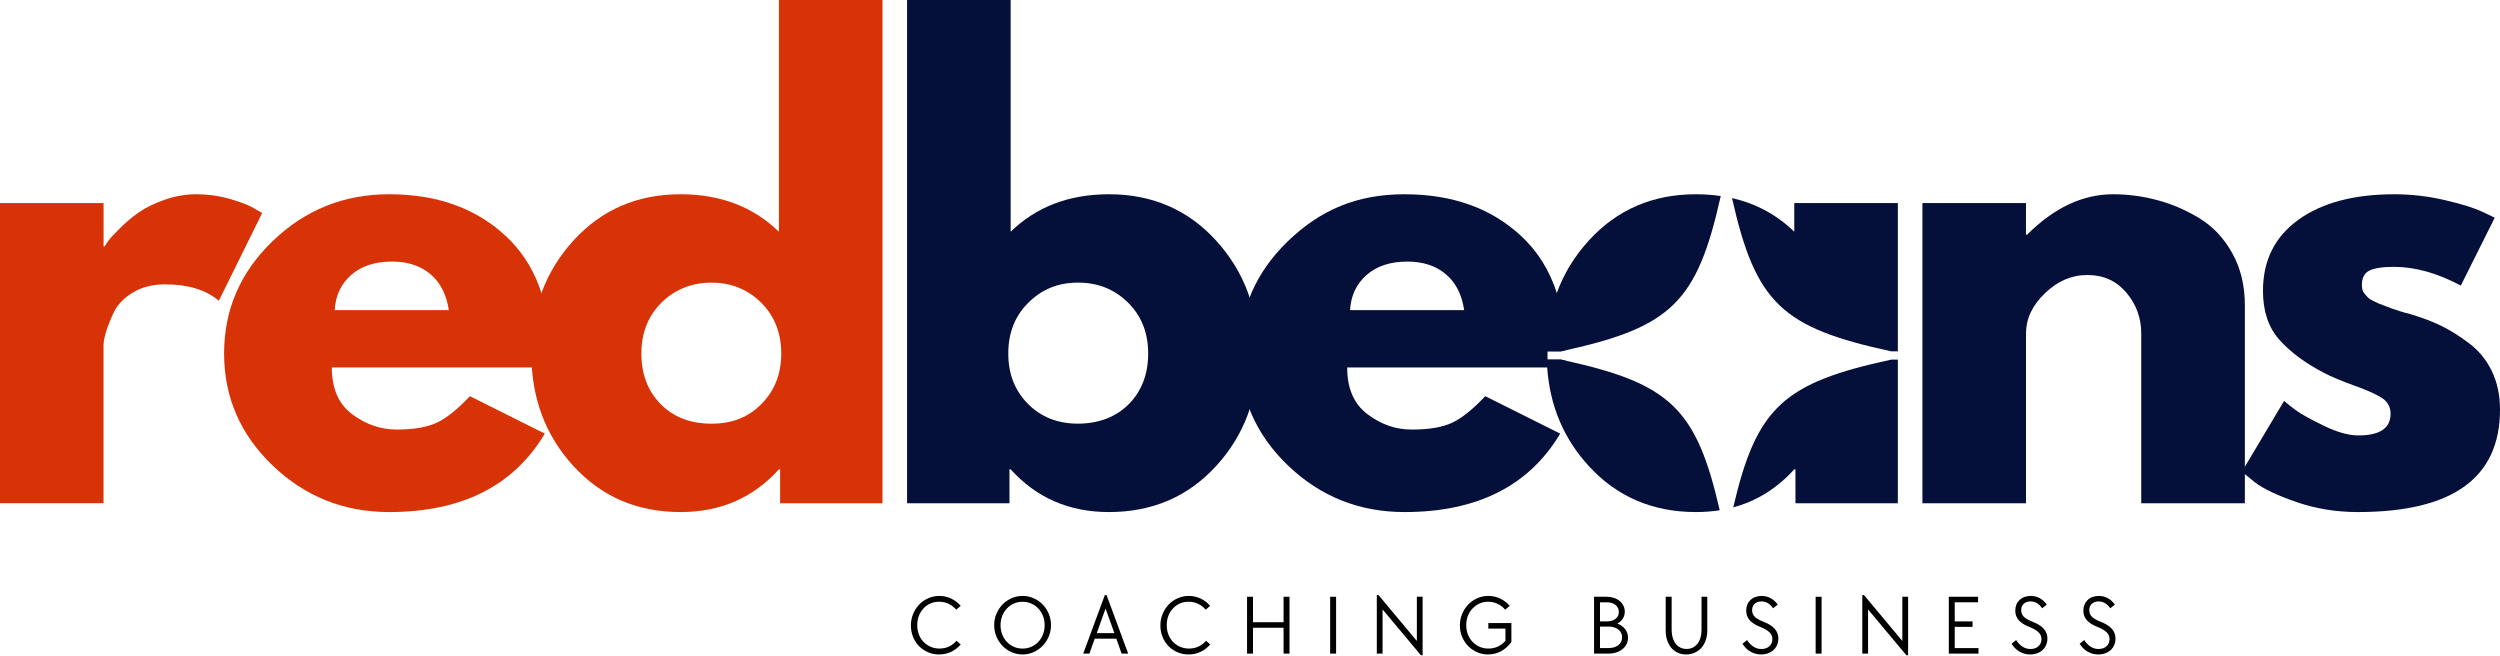
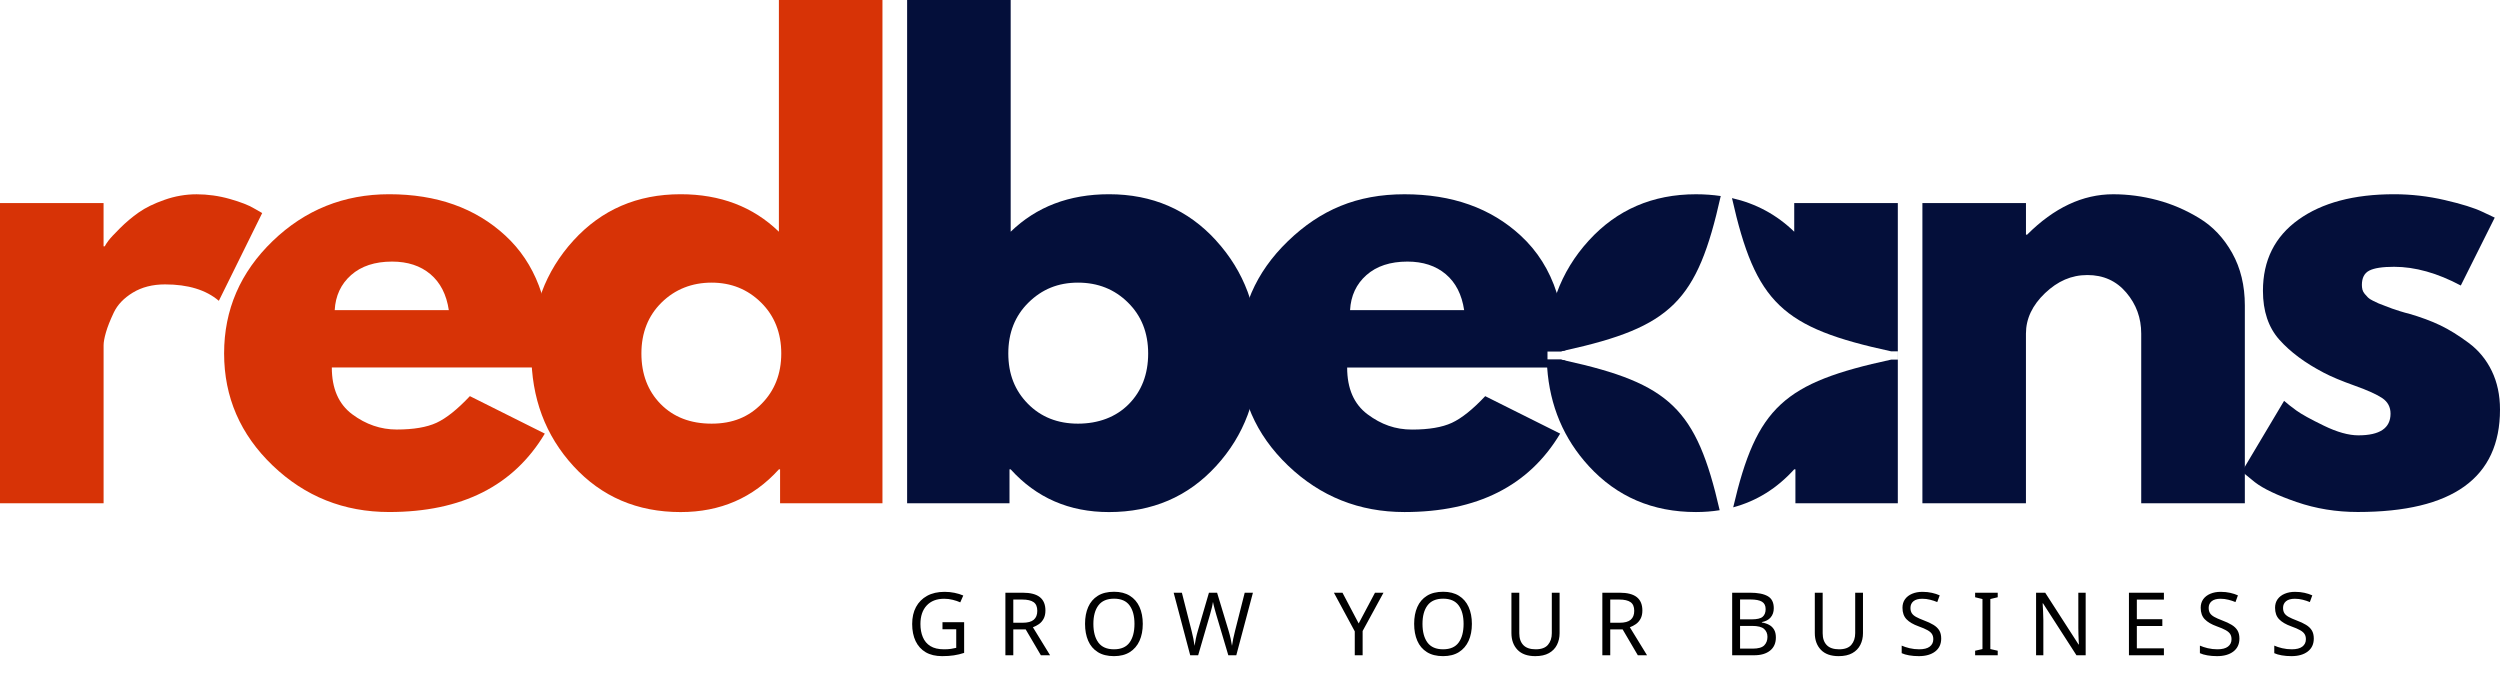
- <svg xmlns="http://www.w3.org/2000/svg" id="Layer_2" data-name="Layer 2" viewBox="0 0 1018.88 267.06">
+ <svg xmlns="http://www.w3.org/2000/svg" id="Layer_2" data-name="Layer 2" viewBox="0 0 988.49 268.21">
  <defs>
    <style>
      .cls-1 {
        fill: #000;
+         font-family: DMSans-Medium, 'DM Sans';
+         font-size: 34.64px;
+         font-weight: 500;
      }

-       .cls-1, .cls-2, .cls-3 {
+       .cls-2 {
+         letter-spacing: .25em;
+       }
+ 
+       .cls-3 {
+         letter-spacing: .3em;
+       }
+ 
+       .cls-4 {
+         fill: #040f3a;
+       }
+ 
+       .cls-4, .cls-5 {
        stroke-width: 0px;
      }

-       .cls-2 {
-         fill: #040f3a;
+       .cls-5 {
+         fill: #d73306;
      }

-       .cls-3 {
-         fill: #d73306;
+       .cls-6 {
+         letter-spacing: .27em;
      }
    </style>
  </defs>
  <g id="Layer_1-2" data-name="Layer 1">
    <g>
-       <path class="cls-3" d="M0,205.1v-122.35h42.21v17.65h.48c.32-.63.83-1.42,1.54-2.38.72-.96,2.27-2.63,4.65-5s4.94-4.53,7.65-6.44c2.71-1.92,6.21-3.63,10.5-5.15,4.29-1.51,8.66-2.27,13.1-2.27s9.14.64,13.58,1.92c4.46,1.28,7.72,2.55,9.79,3.81l3.35,1.92-17.67,35.77c-5.24-4.46-12.55-6.69-21.94-6.69-5.08,0-9.46,1.12-13.13,3.35-3.66,2.22-6.24,4.93-7.75,8.1-1.5,3.18-2.57,5.89-3.21,8.1-.64,2.22-.96,3.97-.96,5.25v64.4H0Z" />
-       <path class="cls-3" d="M223.94,149.77h-88.71c0,8.58,2.78,14.95,8.33,19.08,5.57,4.14,11.61,6.21,18.13,6.21,6.84,0,12.26-.92,16.23-2.75,3.97-1.83,8.5-5.45,13.58-10.85l30.54,15.27c-12.72,21.31-33.87,31.96-63.44,31.96-18.45,0-34.27-6.32-47.48-18.96-13.2-12.65-19.79-27.88-19.79-45.69s6.59-33.07,19.79-45.79c13.21-12.72,29.03-19.08,47.48-19.08,19.39,0,35.17,5.61,47.33,16.83,12.17,11.21,18.25,27.22,18.25,48.04,0,2.86-.08,4.77-.25,5.73ZM136.42,126.4h46.5c-.95-6.36-3.45-11.25-7.5-14.67-4.06-3.42-9.27-5.13-15.63-5.13-7,0-12.57,1.83-16.71,5.5-4.13,3.66-6.35,8.42-6.67,14.29Z" />
-       <path class="cls-3" d="M233.72,189.96c-11.45-12.48-17.17-27.79-17.17-45.92s5.72-33.46,17.17-46.02c11.46-12.57,26.01-18.85,43.67-18.85,16.21,0,29.56,5.09,40.06,15.27V0h42.21v205.1h-41.73v-13.83h-.48c-10.5,11.61-23.85,17.42-40.06,17.42-17.66,0-32.21-6.24-43.67-18.73ZM269.61,123.31c-5.47,5.41-8.21,12.32-8.21,20.75s2.61,15.29,7.85,20.63c5.25,5.32,12.17,7.98,20.75,7.98s15.07-2.7,20.4-8.1c5.33-5.4,8-12.24,8-20.52s-2.74-15.32-8.23-20.73c-5.49-5.42-12.21-8.13-20.17-8.13s-14.91,2.71-20.4,8.13Z" />
-       <path class="cls-2" d="M495.6,98.02c11.46,12.56,17.19,27.9,17.19,46.02s-5.73,33.43-17.19,45.92c-11.45,12.49-25.99,18.73-43.65,18.73-16.21,0-29.56-5.8-40.06-17.42h-.48v13.83h-41.73V0h42.21v94.44c10.5-10.18,23.85-15.27,40.06-15.27,17.65,0,32.2,6.29,43.65,18.85ZM460.06,164.69c5.25-5.33,7.88-12.21,7.88-20.63s-2.74-15.34-8.23-20.75c-5.47-5.42-12.27-8.13-20.38-8.13s-14.68,2.71-20.17,8.13c-5.49,5.41-8.23,12.31-8.23,20.73s2.66,15.12,7.98,20.52c5.33,5.41,12.14,8.1,20.42,8.1s15.49-2.66,20.73-7.98Z" />
+       <path class="cls-5" d="M0,198.99v-118.7h40.95v17.12h.46c.31-.61.81-1.37,1.5-2.3.7-.93,2.2-2.55,4.51-4.85,2.31-2.31,4.79-4.4,7.42-6.25,2.63-1.86,6.02-3.52,10.19-4.99,4.16-1.47,8.4-2.2,12.71-2.2s8.86.62,13.18,1.86c4.33,1.24,7.49,2.48,9.5,3.7l3.25,1.86-17.14,34.7c-5.08-4.33-12.18-6.49-21.28-6.49-4.93,0-9.18,1.09-12.73,3.25-3.55,2.16-6.05,4.78-7.52,7.86-1.46,3.09-2.5,5.71-3.11,7.86-.62,2.16-.93,3.86-.93,5.09v62.47H0Z" />
+       <path class="cls-5" d="M217.26,145.3h-86.06c0,8.33,2.69,14.5,8.08,18.51,5.4,4.02,11.26,6.02,17.58,6.02,6.64,0,11.89-.89,15.75-2.67,3.85-1.78,8.25-5.29,13.18-10.53l29.63,14.82c-12.34,20.67-32.86,31-61.55,31-17.9,0-33.25-6.13-46.06-18.39-12.8-12.27-19.2-27.05-19.2-44.32s6.4-32.08,19.2-44.43c12.81-12.34,28.17-18.51,46.06-18.51,18.81,0,34.12,5.45,45.92,16.33,11.8,10.87,17.71,26.41,17.71,46.61,0,2.78-.08,4.63-.24,5.56ZM132.35,122.63h45.11c-.92-6.17-3.35-10.91-7.28-14.23-3.94-3.31-8.99-4.97-15.16-4.97-6.79,0-12.2,1.78-16.21,5.34-4,3.55-6.16,8.17-6.47,13.87Z" />
+       <path class="cls-5" d="M226.74,184.29c-11.11-12.11-16.65-26.96-16.65-44.55s5.55-32.47,16.65-44.65c11.12-12.19,25.23-18.29,42.36-18.29,15.72,0,28.68,4.94,38.87,14.82V0h40.95v198.99h-40.48v-13.42h-.46c-10.19,11.27-23.14,16.9-38.87,16.9-17.13,0-31.25-6.05-42.36-18.17ZM261.57,119.63c-5.31,5.24-7.96,11.96-7.96,20.13s2.54,14.84,7.62,20.01c5.09,5.16,11.8,7.74,20.13,7.74s14.62-2.62,19.79-7.86c5.17-5.24,7.76-11.87,7.76-19.91s-2.66-14.87-7.98-20.11c-5.33-5.26-11.84-7.88-19.57-7.88s-14.47,2.63-19.79,7.88Z" />
+       <path class="cls-4" d="M480.82,95.1c11.12,12.18,16.67,27.06,16.67,44.65s-5.56,32.43-16.67,44.55c-11.11,12.12-25.22,18.17-42.34,18.17-15.72,0-28.68-5.63-38.87-16.9h-.46v13.42h-40.48V0h40.95v91.62c10.19-9.87,23.14-14.82,38.87-14.82,17.12,0,31.24,6.1,42.34,18.29ZM446.34,159.77c5.09-5.17,7.64-11.84,7.64-20.01s-2.66-14.89-7.98-20.13c-5.31-5.26-11.9-7.88-19.77-7.88s-14.24,2.63-19.57,7.88c-5.33,5.24-7.98,11.95-7.98,20.11s2.58,14.67,7.74,19.91c5.17,5.24,11.77,7.86,19.81,7.86s15.03-2.58,20.11-7.74Z" />
      <g>
-         <path class="cls-2" d="M636.2,143.19c.6-.13,1.2-.26,1.79-.4,43.25-9.57,53.7-19.88,63.28-62.79h0s.01-.07.02-.1c-3.24-.48-6.58-.73-10.09-.73-17.66,0-32.21,6.29-43.67,18.85-5.84,6.4-10.19,13.53-13.05,21.38-2.75,7.55-4.12,15.76-4.12,24.64,0,1.94.07,3.85.2,5.73,1.09,15.65,6.75,29.05,16.97,40.19,11.46,12.49,26.01,18.73,43.67,18.73,3.34,0,6.57-.25,9.67-.74-9.47-41.43-20.24-51.57-62.9-61-.58-.13-1.17-.26-1.77-.39h-5.59v-3.37h5.59Z" />
-         <path class="cls-2" d="M773.47,82.75v122.36h-41.73v-13.84h-.48c-7.02,7.76-15.31,12.93-24.87,15.5,9.54-41.01,20.68-50.75,64.39-60.21h2.68v-3.37h-2.68c-44.5-9.62-55.24-19.58-64.89-62.45,9.77,2.21,18.23,6.78,25.37,13.7v-11.69h42.21Z" />
+         <path class="cls-4" d="M617.22,138.92c.58-.13,1.16-.25,1.74-.39,41.96-9.28,52.1-19.29,61.39-60.92h0s.01-.07.02-.1c-3.14-.46-6.38-.7-9.79-.7-17.13,0-31.25,6.1-42.37,18.29-5.67,6.21-9.89,13.13-12.66,20.74-2.67,7.32-4,15.29-4,23.9,0,1.88.07,3.74.19,5.56,1.06,15.18,6.55,28.18,16.46,38.99,11.12,12.12,25.23,18.17,42.37,18.17,3.24,0,6.37-.24,9.38-.72-9.19-40.19-19.64-50.03-61.02-59.18-.56-.13-1.14-.25-1.72-.38h-5.42v-3.27h5.42Z" />
+         <path class="cls-4" d="M750.39,80.28v118.71h-40.49v-13.43h-.47c-6.81,7.53-14.85,12.54-24.13,15.04,9.26-39.79,20.06-49.24,62.47-58.41h2.6v-3.27h-2.6c-43.17-9.33-53.59-19-62.95-60.59,9.48,2.14,17.69,6.58,24.61,13.29v-11.34h40.95Z" />
      </g>
-       <path class="cls-2" d="M630.61,146.56v-3.37h5.59c.6-.13,1.2-.26,1.79-.4-.1-8.64-1.27-16.43-3.51-23.39-2.99-9.31-7.9-17.11-14.73-23.4-12.16-11.22-27.94-16.83-47.33-16.83s-34.27,6.36-47.48,19.08c-13.2,12.73-19.79,27.99-19.79,45.79s6.59,33.04,19.79,45.69c13.21,12.64,29.03,18.96,47.48,18.96,29.57,0,50.72-10.65,63.44-31.96l-30.54-15.27c-5.09,5.41-9.62,9.02-13.59,10.86-3.97,1.83-9.38,2.75-16.23,2.75s-12.55-2.07-18.12-6.21c-5.56-4.14-8.33-10.5-8.33-19.09h88.7c.1-.58.17-1.52.22-2.82-.58-.13-1.17-.26-1.77-.39h-5.59ZM550.23,126.4c.32-5.88,2.55-10.64,6.67-14.29,4.14-3.67,9.71-5.5,16.71-5.5,6.36,0,11.57,1.71,15.62,5.12,4.06,3.42,6.56,8.31,7.5,14.67h-46.5Z" />
-       <path class="cls-2" d="M783.48,205.1v-122.35h42.21v12.88h.48c10.97-10.97,22.66-16.46,35.06-16.46,6.04,0,12.04.8,18,2.4,5.97,1.58,11.69,4.05,17.17,7.4,5.48,3.33,9.94,8.06,13.35,14.19,3.43,6.13,5.15,13.24,5.15,21.35v80.6h-42.23v-69.17c0-6.36-2.03-11.92-6.08-16.69-4.04-4.78-9.33-7.17-15.85-7.17s-12.13,2.47-17.29,7.4c-5.17,4.93-7.75,10.42-7.75,16.46v69.17h-42.21Z" />
-       <path class="cls-2" d="M975.72,79.17c6.98,0,13.9.8,20.73,2.4,6.84,1.58,11.94,3.18,15.27,4.77l5.02,2.38-13.83,27.67c-9.54-5.08-18.6-7.63-27.19-7.63-4.78,0-8.16.52-10.15,1.56-1.99,1.03-2.98,2.97-2.98,5.83,0,.64.07,1.28.23,1.92.17.63.48,1.22.96,1.77.48.56.92,1.04,1.31,1.44.4.41,1.07.84,2.02,1.31.96.47,1.71.83,2.27,1.08.55.24,1.47.59,2.75,1.06,1.28.47,2.23.83,2.85,1.08.64.24,1.71.59,3.23,1.06,1.51.47,2.67.79,3.46.96,4.93,1.43,9.22,3.02,12.88,4.77,3.65,1.75,7.51,4.14,11.56,7.17,4.05,3.02,7.19,6.83,9.42,11.44,2.23,4.61,3.35,9.85,3.35,15.73,0,27.83-19.32,41.75-57.96,41.75-8.75,0-17.06-1.35-24.94-4.06-7.86-2.71-13.54-5.41-17.04-8.1l-5.25-4.29,17.19-28.85c1.26,1.11,2.93,2.43,5,3.94,2.07,1.5,5.8,3.56,11.21,6.19,5.4,2.63,10.09,3.94,14.06,3.94,8.75,0,13.13-2.94,13.13-8.83,0-2.69-1.11-4.8-3.33-6.31-2.22-1.51-6-3.22-11.33-5.13-5.32-1.9-9.49-3.65-12.52-5.25-7.63-3.97-13.67-8.46-18.13-13.46-4.46-5.01-6.69-11.66-6.69-19.94,0-12.4,4.81-22.06,14.44-28.98s22.63-10.38,39-10.38Z" />
-       <path class="cls-1" d="M382.73,266.73c-1.64,0-3.16-.31-4.56-.92-1.39-.61-2.6-1.44-3.63-2.48-1.02-1.05-1.82-2.3-2.42-3.75-.58-1.44-.88-2.99-.88-4.65s.3-3.29.92-4.75c.61-1.47,1.44-2.75,2.48-3.83,1.05-1.08,2.28-1.93,3.69-2.54,1.4-.63,2.9-.94,4.5-.94,1.72,0,3.33.36,4.83,1.08,1.5.72,2.79,1.71,3.88,2.96l-1.83,1.56c-.91-1.04-1.95-1.84-3.13-2.4-1.17-.55-2.45-.83-3.83-.83-1.29,0-2.48.24-3.56.71-1.07.47-2.01,1.14-2.81,2-.79.85-1.42,1.85-1.88,3-.45,1.16-.67,2.43-.67,3.81s.22,2.66.67,3.83c.46,1.17,1.09,2.18,1.9,3.02.8.83,1.76,1.49,2.85,1.98,1.11.49,2.32.73,3.65.73,1.46,0,2.77-.28,3.94-.85,1.18-.58,2.17-1.36,2.98-2.33l1.73,1.5c-1.08,1.27-2.38,2.27-3.88,3-1.5.72-3.15,1.08-4.94,1.08Z" />
-       <path class="cls-1" d="M416.77,266.73c-1.6,0-3.1-.31-4.5-.94-1.41-.63-2.64-1.48-3.69-2.56-1.04-1.08-1.87-2.34-2.48-3.77-.61-1.44-.92-3-.92-4.67s.3-3.18.92-4.63c.61-1.46,1.44-2.73,2.48-3.81,1.05-1.08,2.28-1.93,3.69-2.54,1.4-.63,2.9-.94,4.5-.94s3.07.31,4.48.94c1.42.61,2.65,1.46,3.69,2.54,1.05,1.08,1.88,2.35,2.48,3.79.61,1.45.92,2.99.92,4.65s-.31,3.18-.92,4.63c-.6,1.43-1.43,2.69-2.48,3.77-1.04,1.08-2.27,1.95-3.69,2.58-1.41.64-2.9.96-4.48.96ZM416.77,264.33c1.26,0,2.44-.24,3.54-.73,1.11-.48,2.06-1.15,2.85-2,.8-.84,1.44-1.85,1.9-3.02s.69-2.43.69-3.79-.23-2.61-.69-3.77c-.46-1.17-1.09-2.17-1.9-3.02-.79-.86-1.74-1.53-2.85-2.02-1.1-.48-2.28-.73-3.54-.73s-2.49.24-3.58.73c-1.1.49-2.04,1.16-2.83,2.02-.79.85-1.43,1.85-1.9,3.02-.46,1.16-.69,2.41-.69,3.77s.23,2.63.69,3.79c.47,1.17,1.1,2.18,1.9,3.02.79.85,1.73,1.52,2.83,2,1.09.49,2.29.73,3.58.73Z" />
-       <path class="cls-1" d="M450.29,242.52h.69l8.81,23.85h-2.67l-2.17-6.08h-8.79l-2.17,6.08h-2.52l8.81-23.85ZM454.17,258.04l-3.6-10.02-3.58,10.02h7.19Z" />
-       <path class="cls-1" d="M484.41,266.73c-1.64,0-3.16-.31-4.56-.92-1.39-.61-2.6-1.44-3.63-2.48-1.02-1.05-1.82-2.3-2.42-3.75-.58-1.44-.88-2.99-.88-4.65s.3-3.29.92-4.75c.61-1.47,1.44-2.75,2.48-3.83,1.05-1.08,2.28-1.93,3.69-2.54,1.4-.63,2.9-.94,4.5-.94,1.72,0,3.33.36,4.83,1.08,1.5.72,2.79,1.71,3.88,2.96l-1.83,1.56c-.91-1.04-1.95-1.84-3.13-2.4-1.17-.55-2.45-.83-3.83-.83-1.29,0-2.48.24-3.56.71-1.07.47-2.01,1.14-2.81,2-.79.85-1.42,1.85-1.88,3-.45,1.16-.67,2.43-.67,3.81s.22,2.66.67,3.83c.46,1.17,1.09,2.18,1.9,3.02.8.83,1.76,1.49,2.85,1.98,1.11.49,2.32.73,3.65.73,1.46,0,2.77-.28,3.94-.85,1.18-.58,2.17-1.36,2.98-2.33l1.73,1.5c-1.08,1.27-2.38,2.27-3.88,3-1.5.72-3.15,1.08-4.94,1.08Z" />
-       <path class="cls-1" d="M508.24,243.21h2.42v10.38h12.46v-10.38h2.42v23.17h-2.42v-10.54h-12.46v10.54h-2.42v-23.17Z" />
-       <path class="cls-1" d="M542.11,243.21h2.42v23.17h-2.42v-23.17Z" />
-       <path class="cls-1" d="M563.47,248.37v18h-2.35v-23.85h.69l15.63,18.71v-18.02h2.35v23.85h-.69l-15.63-18.69Z" />
-       <path class="cls-1" d="M606.47,266.73c-1.6,0-3.09-.31-4.48-.92-1.39-.61-2.6-1.45-3.65-2.52-1.04-1.08-1.86-2.33-2.46-3.75-.6-1.43-.9-2.98-.9-4.65s.3-3.21.92-4.67c.61-1.47,1.44-2.76,2.48-3.85,1.05-1.09,2.28-1.95,3.69-2.56,1.4-.63,2.9-.94,4.5-.94,1.72,0,3.33.36,4.83,1.08,1.5.72,2.79,1.71,3.88,2.96l-1.83,1.56c-.91-1.04-1.95-1.84-3.15-2.4-1.18-.55-2.44-.83-3.77-.83s-2.48.24-3.56.73c-1.08.49-2.03,1.16-2.83,2.02-.81.85-1.44,1.85-1.9,3.02-.45,1.16-.67,2.41-.67,3.77s.22,2.63.67,3.79c.46,1.17,1.09,2.18,1.9,3.02.8.85,1.76,1.52,2.85,2,1.11.49,2.31.73,3.6.73,1.46,0,2.78-.28,3.96-.85,1.19-.58,2.19-1.36,3-2.33v-4.96h-6.98v-2.25h9.4v7.67c-1.13,1.64-2.52,2.91-4.17,3.79-1.66.89-3.43,1.33-5.33,1.33Z" />
-       <path class="cls-1" d="M649.66,243.21h5.19c1.05,0,2.03.16,2.94.46.9.31,1.67.73,2.31,1.27.65.54,1.16,1.18,1.52,1.92.38.74.56,1.54.56,2.42,0,1.06-.27,2-.79,2.83-.53.83-1.28,1.52-2.25,2.04,1.33.49,2.39,1.23,3.17,2.23.79,1,1.19,2.17,1.19,3.5,0,.95-.2,1.81-.58,2.6-.39.78-.94,1.47-1.65,2.06-.71.58-1.56,1.04-2.54,1.35-.97.32-2.04.48-3.19.48h-5.88v-23.17ZM655.54,264.12c1.67,0,3.01-.4,4.02-1.19,1.01-.79,1.52-1.86,1.52-3.21s-.51-2.35-1.52-3.15c-1.02-.8-2.35-1.21-4.02-1.21h-3.46v8.75h3.46ZM654.85,253.25c1.5,0,2.69-.34,3.58-1.04.89-.69,1.33-1.63,1.33-2.81s-.45-2.15-1.35-2.85c-.91-.72-2.09-1.08-3.56-1.08h-2.77v7.79h2.77Z" />
-       <path class="cls-1" d="M687.2,266.73c-1.25,0-2.39-.24-3.42-.71-1.02-.47-1.89-1.13-2.63-1.98-.72-.86-1.29-1.89-1.69-3.08-.41-1.21-.6-2.53-.6-3.98v-13.77h2.42v13.56c0,1.16.15,2.21.44,3.17.29.95.7,1.76,1.23,2.44.53.67,1.17,1.19,1.92,1.56.75.36,1.58.54,2.5.54s1.75-.18,2.5-.54c.75-.38,1.39-.9,1.92-1.56.54-.68.95-1.49,1.23-2.44.29-.96.44-2.01.44-3.17v-13.56h2.35v13.77c0,1.45-.22,2.77-.65,3.98-.42,1.2-1.01,2.22-1.77,3.08-.77.85-1.68,1.51-2.75,1.98-1.06.47-2.2.71-3.44.71Z" />
-       <path class="cls-1" d="M717.78,266.73c-1.56,0-3-.38-4.33-1.13-1.32-.75-2.42-1.82-3.29-3.23l1.85-1.52c1.61,2.43,3.55,3.65,5.81,3.65,1.36,0,2.45-.36,3.27-1.1.83-.73,1.25-1.71,1.25-2.94,0-1.05-.38-1.96-1.13-2.71-.74-.76-1.94-1.48-3.6-2.17-2.1-.8-3.61-1.75-4.54-2.83-.93-1.08-1.4-2.36-1.4-3.85,0-.9.15-1.72.44-2.46.3-.73.73-1.36,1.29-1.9.55-.54,1.21-.95,1.98-1.23.78-.29,1.64-.44,2.58-.44,2.64,0,4.82,1.18,6.56,3.52l-1.88,1.52c-.68-.97-1.41-1.68-2.19-2.13-.78-.44-1.63-.67-2.54-.67-1.18,0-2.12.33-2.81.98-.68.64-1.02,1.5-1.02,2.58s.34,1.91,1.04,2.65c.71.72,1.88,1.41,3.52,2.04,2.09.81,3.64,1.77,4.63,2.9,1,1.11,1.5,2.44,1.5,3.98,0,.95-.18,1.82-.52,2.63-.35.79-.83,1.48-1.46,2.06-.63.57-1.37,1.02-2.23,1.33-.85.3-1.78.46-2.79.46Z" />
-       <path class="cls-1" d="M739.97,243.21h2.42v23.17h-2.42v-23.17Z" />
-       <path class="cls-1" d="M761.33,248.37v18h-2.35v-23.85h.69l15.63,18.71v-18.02h2.35v23.85h-.69l-15.63-18.69Z" />
-       <path class="cls-1" d="M794.23,243.21h11.94v2.25h-9.52v7.79h7.27v2.23h-7.27v8.65h9.69v2.25h-12.1v-23.17Z" />
-       <path class="cls-1" d="M827.44,266.73c-1.56,0-3-.38-4.33-1.13-1.32-.75-2.42-1.82-3.29-3.23l1.85-1.52c1.61,2.43,3.55,3.65,5.81,3.65,1.36,0,2.45-.36,3.27-1.1.83-.73,1.25-1.71,1.25-2.94,0-1.05-.38-1.96-1.13-2.71-.74-.76-1.94-1.48-3.6-2.17-2.1-.8-3.61-1.75-4.54-2.83-.93-1.08-1.4-2.36-1.4-3.85,0-.9.15-1.72.44-2.46.3-.73.73-1.36,1.29-1.9.55-.54,1.21-.95,1.98-1.23.78-.29,1.64-.44,2.58-.44,2.64,0,4.82,1.18,6.56,3.52l-1.88,1.52c-.68-.97-1.41-1.68-2.19-2.13-.78-.44-1.63-.67-2.54-.67-1.18,0-2.12.33-2.81.98-.68.64-1.02,1.5-1.02,2.58s.34,1.91,1.04,2.65c.71.72,1.88,1.41,3.52,2.04,2.09.81,3.64,1.77,4.63,2.9,1,1.11,1.5,2.44,1.5,3.98,0,.95-.18,1.82-.52,2.63-.35.79-.83,1.48-1.46,2.06-.63.57-1.37,1.02-2.23,1.33-.85.3-1.78.46-2.79.46Z" />
-       <path class="cls-1" d="M855.19,266.73c-1.56,0-3-.38-4.33-1.13-1.32-.75-2.42-1.82-3.29-3.23l1.85-1.52c1.61,2.43,3.55,3.65,5.81,3.65,1.36,0,2.45-.36,3.27-1.1.83-.73,1.25-1.71,1.25-2.94,0-1.05-.38-1.96-1.13-2.71-.74-.76-1.94-1.48-3.6-2.17-2.1-.8-3.61-1.75-4.54-2.83-.93-1.08-1.4-2.36-1.4-3.85,0-.9.15-1.72.44-2.46.3-.73.73-1.36,1.29-1.9.55-.54,1.21-.95,1.98-1.23.78-.29,1.64-.44,2.58-.44,2.64,0,4.82,1.18,6.56,3.52l-1.88,1.52c-.68-.97-1.41-1.68-2.19-2.13-.78-.44-1.63-.67-2.54-.67-1.18,0-2.12.33-2.81.98-.68.64-1.02,1.5-1.02,2.58s.34,1.91,1.04,2.65c.71.72,1.88,1.41,3.52,2.04,2.09.81,3.64,1.77,4.63,2.9,1,1.11,1.5,2.44,1.5,3.98,0,.95-.18,1.82-.52,2.63-.35.79-.83,1.48-1.46,2.06-.63.57-1.37,1.02-2.23,1.33-.85.3-1.78.46-2.79.46Z" />
+       <path class="cls-4" d="M611.79,142.19v-3.27h5.42c.58-.13,1.16-.25,1.74-.39-.1-8.38-1.23-15.94-3.41-22.69-2.9-9.03-7.66-16.6-14.29-22.7-11.8-10.89-27.11-16.33-45.92-16.33s-33.25,6.17-46.06,18.51c-12.81,12.35-19.2,27.15-19.2,44.42s6.39,32.05,19.2,44.33c12.82,12.26,28.16,18.39,46.06,18.39,28.69,0,49.21-10.33,61.55-31.01l-29.63-14.81c-4.94,5.25-9.33,8.75-13.18,10.54-3.85,1.78-9.1,2.67-15.75,2.67s-12.18-2.01-17.58-6.02c-5.39-4.02-8.08-10.19-8.08-18.52h86.05c.1-.56.16-1.47.21-2.74-.56-.13-1.14-.25-1.72-.38h-5.42ZM533.81,122.63c.31-5.7,2.47-10.32,6.47-13.86,4.02-3.56,9.42-5.34,16.21-5.34,6.17,0,11.22,1.66,15.15,4.97,3.94,3.32,6.36,8.06,7.28,14.23h-45.11Z" />
+       <path class="cls-4" d="M760.11,198.99v-118.7h40.95v12.49h.46c10.64-10.64,21.98-15.97,34.02-15.97,5.86,0,11.68.78,17.46,2.32,5.79,1.54,11.34,3.93,16.65,7.18,5.32,3.23,9.64,7.82,12.96,13.76,3.32,5.94,4.99,12.85,4.99,20.72v78.2h-40.97v-67.1c0-6.17-1.97-11.57-5.9-16.19-3.92-4.63-9.05-6.95-15.38-6.95s-11.76,2.4-16.78,7.18c-5.01,4.79-7.52,10.11-7.52,15.97v67.1h-40.95Z" />
+       <path class="cls-4" d="M946.61,76.8c6.78,0,13.48.78,20.11,2.32,6.64,1.54,11.58,3.08,14.82,4.63l4.87,2.3-13.42,26.84c-9.26-4.93-18.05-7.4-26.38-7.4-4.64,0-7.92.51-9.84,1.52-1.93,1-2.89,2.89-2.89,5.66,0,.62.07,1.24.22,1.86.16.61.47,1.18.93,1.72.47.54.89,1.01,1.27,1.39.39.39,1.04.82,1.96,1.27.93.46,1.66.81,2.2,1.05.54.23,1.42.58,2.67,1.03,1.24.46,2.16.81,2.77,1.05.62.23,1.66.58,3.13,1.03,1.47.46,2.59.77,3.36.93,4.78,1.39,8.94,2.93,12.49,4.63,3.54,1.7,7.28,4.02,11.22,6.95,3.93,2.93,6.98,6.62,9.14,11.1,2.17,4.48,3.25,9.56,3.25,15.26,0,27-18.75,40.5-56.23,40.5-8.49,0-16.55-1.31-24.19-3.94-7.63-2.63-13.14-5.24-16.53-7.86l-5.09-4.16,16.67-27.99c1.22,1.08,2.84,2.35,4.85,3.82,2.01,1.46,5.63,3.46,10.87,6,5.24,2.55,9.79,3.82,13.64,3.82,8.49,0,12.73-2.85,12.73-8.57,0-2.61-1.08-4.65-3.23-6.12-2.16-1.47-5.82-3.12-11-4.97-5.16-1.84-9.21-3.54-12.15-5.09-7.4-3.85-13.26-8.21-17.58-13.06-4.33-4.86-6.49-11.31-6.49-19.34,0-12.03,4.67-21.4,14.01-28.11,9.34-6.71,21.95-10.07,37.84-10.07Z" />
+       <text class="cls-1" transform="translate(358.56 259.09)">
+         <tspan class="cls-3" x="0" y="0">GR</tspan>
+         <tspan class="cls-6" x="68.35" y="0">O</tspan>
+         <tspan class="cls-3" x="105.08" y="0">W </tspan>
+         <tspan class="cls-2" x="168.86" y="0">Y</tspan>
+         <tspan class="cls-3" x="198.48" y="0">OUR BUSINESS</tspan>
+       </text>
    </g>
  </g>
</svg>
